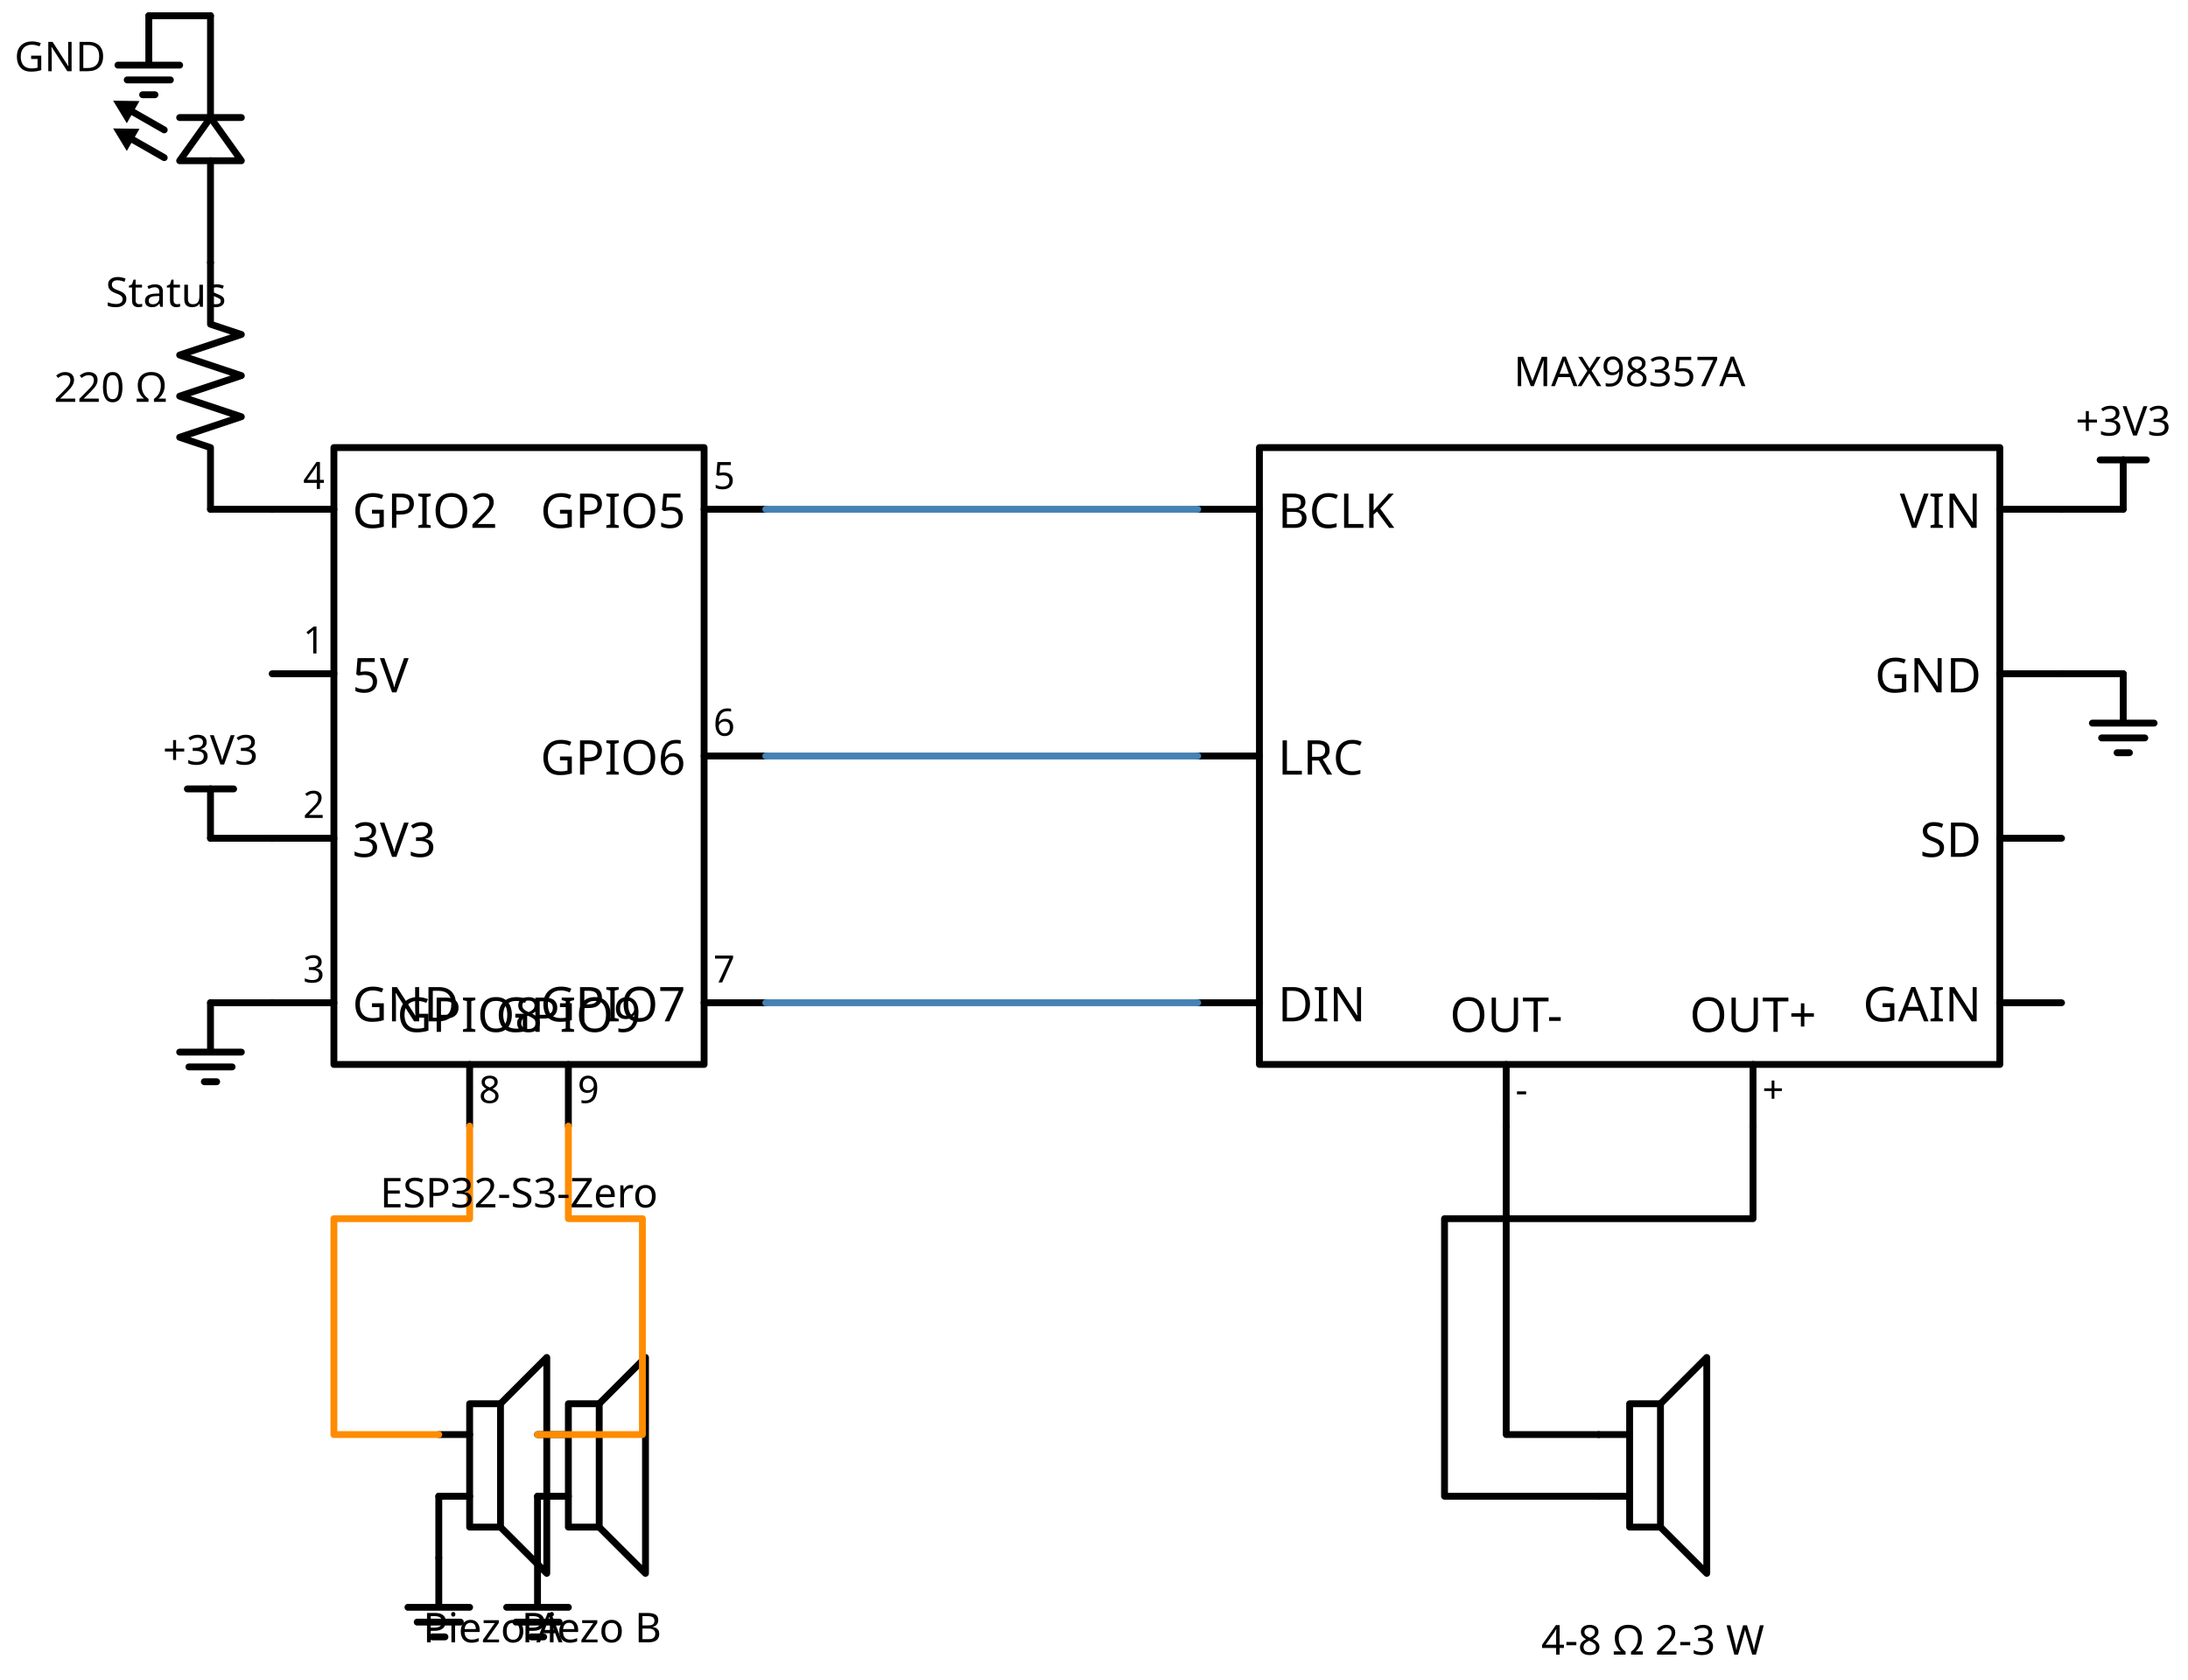
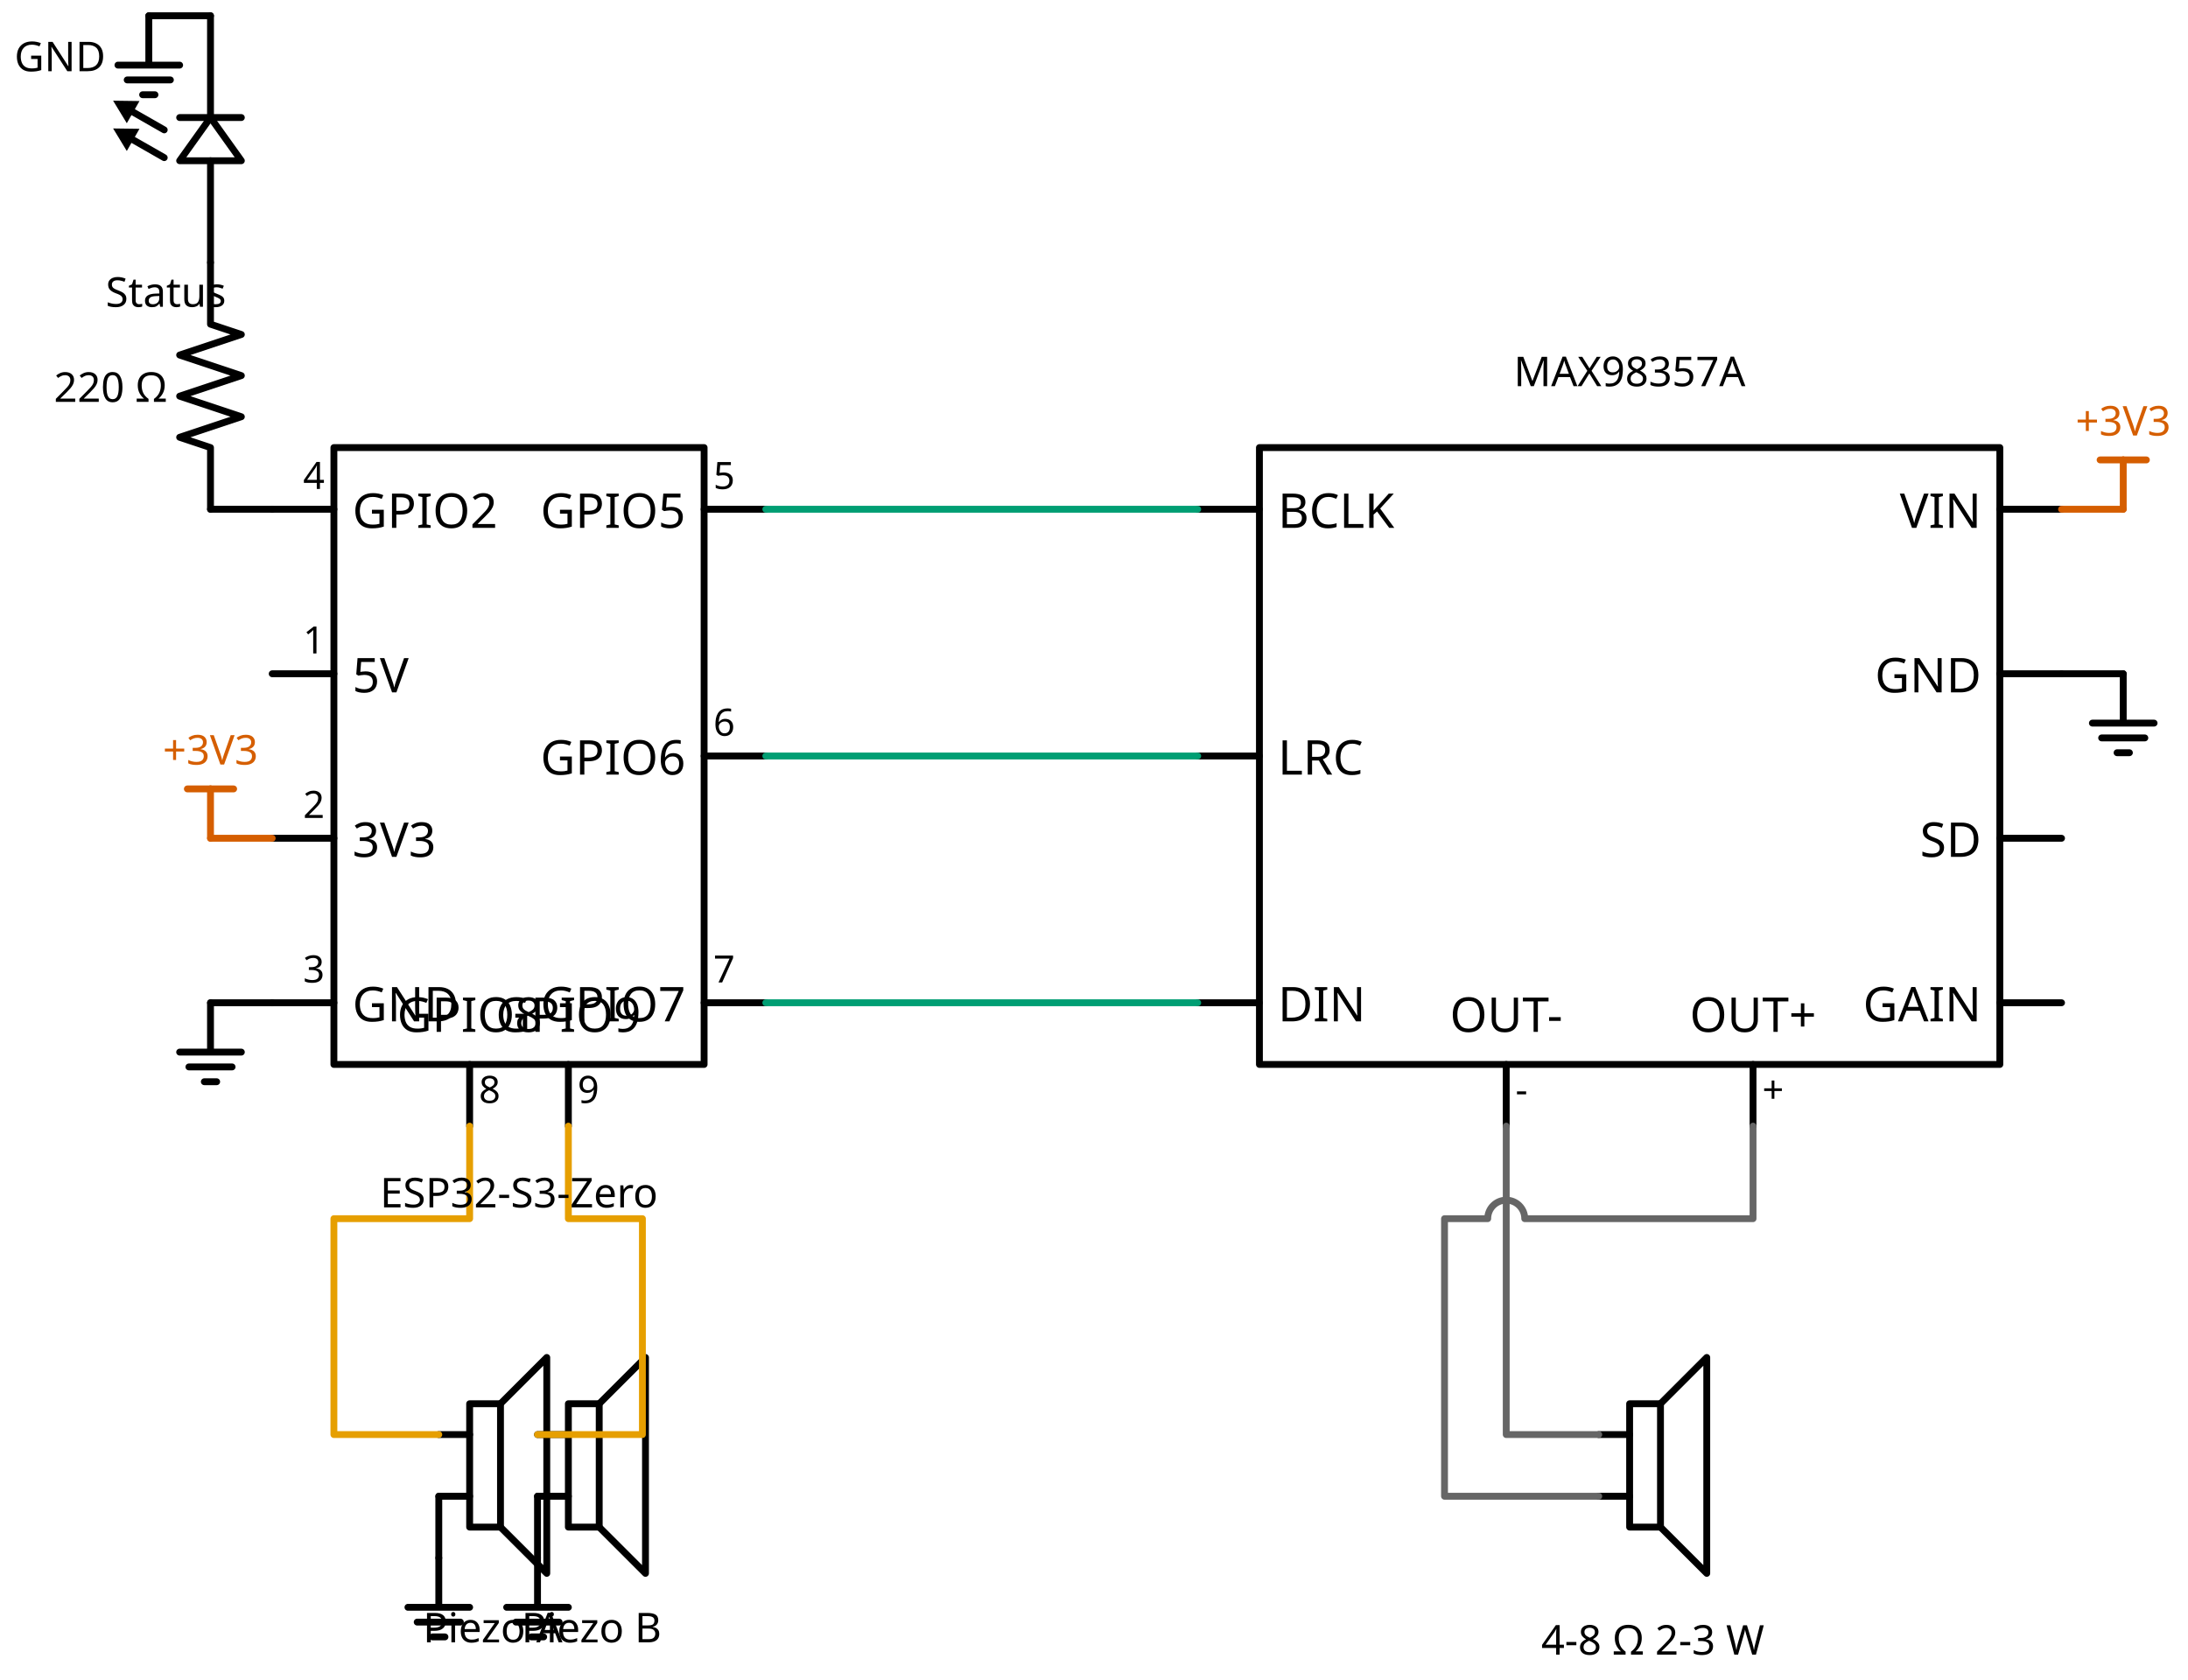
<svg xmlns="http://www.w3.org/2000/svg" xml:lang="en" height="490.1pt" width="638.3pt" viewBox="-97.408 -310.6 638.3 490.1">
  <polygon points="378,99 378,135 387,135 387,99 " style="stroke:black;fill:none;stroke-width:2.0;stroke-dasharray:-;stroke-linecap:round;stroke-linejoin:round;" />
  <polyline points="387,99 400.5,85.5 400.5,148.5 387,135 " style="stroke:black;fill:none;stroke-width:2.0;stroke-dasharray:-;stroke-linecap:round;stroke-linejoin:round;" />
  <polygon points="39.6,99 39.6,135 48.6,135 48.6,99 " style="stroke:black;fill:none;stroke-width:2.0;stroke-dasharray:-;stroke-linecap:round;stroke-linejoin:round;" />
  <polyline points="48.6,99 62.1,85.5 62.1,148.5 48.6,135 " style="stroke:black;fill:none;stroke-width:2.0;stroke-dasharray:-;stroke-linecap:round;stroke-linejoin:round;" />
  <polygon points="68.4,99 68.4,135 77.4,135 77.4,99 " style="stroke:black;fill:none;stroke-width:2.0;stroke-dasharray:-;stroke-linecap:round;stroke-linejoin:round;" />
  <polyline points="77.4,99 90.9,85.5 90.9,148.5 77.4,135 " style="stroke:black;fill:none;stroke-width:2.0;stroke-dasharray:-;stroke-linecap:round;stroke-linejoin:round;" />
  <polygon points="-45,-263.7 -36,-276.3 -27,-263.7 " style="stroke:black;fill:none;stroke-width:2.0;stroke-dasharray:-;stroke-linecap:round;stroke-linejoin:round;" />
  <path d="M 0.0,-0.0 L 108,-0 L 108,-180 L 0,-180 L 0,-0" style="stroke:black;fill:none;stroke-width:2.0;stroke-dasharray:-;stroke-linecap:round;stroke-linejoin:round;" />
  <path d="M 0.0,-18.0 L -18,-18" style="stroke:black;fill:none;stroke-width:2.0;stroke-dasharray:-;stroke-linecap:round;stroke-linejoin:round;" />
  <path d="M 0.0,-66.0 L -18,-66" style="stroke:black;fill:none;stroke-width:2.0;stroke-dasharray:-;stroke-linecap:round;stroke-linejoin:round;" />
  <path d="M 0.0,-114.0 L -18,-114" style="stroke:black;fill:none;stroke-width:2.0;stroke-dasharray:-;stroke-linecap:round;stroke-linejoin:round;" />
  <path d="M 0.0,-162.0 L -18,-162" style="stroke:black;fill:none;stroke-width:2.0;stroke-dasharray:-;stroke-linecap:round;stroke-linejoin:round;" />
  <path d="M 108.0,-18.0 L 126,-18" style="stroke:black;fill:none;stroke-width:2.0;stroke-dasharray:-;stroke-linecap:round;stroke-linejoin:round;" />
  <path d="M 108.0,-90.0 L 126,-90" style="stroke:black;fill:none;stroke-width:2.0;stroke-dasharray:-;stroke-linecap:round;stroke-linejoin:round;" />
  <path d="M 108.0,-162.0 L 126,-162" style="stroke:black;fill:none;stroke-width:2.0;stroke-dasharray:-;stroke-linecap:round;stroke-linejoin:round;" />
  <path d="M 39.6,-0.0 L 39.6,18" style="stroke:black;fill:none;stroke-width:2.0;stroke-dasharray:-;stroke-linecap:round;stroke-linejoin:round;" />
  <path d="M 68.4,-0.0 L 68.4,18" style="stroke:black;fill:none;stroke-width:2.0;stroke-dasharray:-;stroke-linecap:round;stroke-linejoin:round;" />
  <path d="M 270.0,-0.0 L 486,-0 L 486,-180 L 270,-180 L 270,-0" style="stroke:black;fill:none;stroke-width:2.0;stroke-dasharray:-;stroke-linecap:round;stroke-linejoin:round;" />
  <path d="M 270.0,-18.0 L 252,-18" style="stroke:black;fill:none;stroke-width:2.0;stroke-dasharray:-;stroke-linecap:round;stroke-linejoin:round;" />
  <path d="M 270.0,-90.0 L 252,-90" style="stroke:black;fill:none;stroke-width:2.0;stroke-dasharray:-;stroke-linecap:round;stroke-linejoin:round;" />
  <path d="M 270.0,-162.0 L 252,-162" style="stroke:black;fill:none;stroke-width:2.0;stroke-dasharray:-;stroke-linecap:round;stroke-linejoin:round;" />
  <path d="M 486.0,-18.0 L 504,-18" style="stroke:black;fill:none;stroke-width:2.0;stroke-dasharray:-;stroke-linecap:round;stroke-linejoin:round;" />
  <path d="M 486.0,-66.0 L 504,-66" style="stroke:black;fill:none;stroke-width:2.0;stroke-dasharray:-;stroke-linecap:round;stroke-linejoin:round;" />
  <path d="M 486.0,-114.0 L 504,-114" style="stroke:black;fill:none;stroke-width:2.0;stroke-dasharray:-;stroke-linecap:round;stroke-linejoin:round;" />
  <path d="M 486.0,-162.0 L 504,-162" style="stroke:black;fill:none;stroke-width:2.0;stroke-dasharray:-;stroke-linecap:round;stroke-linejoin:round;" />
  <path d="M 342.0,-0.0 L 342,18" style="stroke:black;fill:none;stroke-width:2.0;stroke-dasharray:-;stroke-linecap:round;stroke-linejoin:round;" />
  <path d="M 414.0,-0.0 L 414,18" style="stroke:black;fill:none;stroke-width:2.0;stroke-dasharray:-;stroke-linecap:round;stroke-linejoin:round;" />
  <path d="M 369.0,108.0 L 378,108" style="stroke:black;fill:none;stroke-width:2.0;stroke-dasharray:-;stroke-linecap:round;stroke-linejoin:round;" />
  <path d="M 369.0,126.0 L 378,126" style="stroke:black;fill:none;stroke-width:2.0;stroke-dasharray:-;stroke-linecap:round;stroke-linejoin:round;" />
  <path d="M 30.6,108.0 L 39.6,108" style="stroke:black;fill:none;stroke-width:2.0;stroke-dasharray:-;stroke-linecap:round;stroke-linejoin:round;" />
  <path d="M 30.6,126.0 L 39.6,126" style="stroke:black;fill:none;stroke-width:2.0;stroke-dasharray:-;stroke-linecap:round;stroke-linejoin:round;" />
  <path d="M 59.4,108.0 L 68.4,108" style="stroke:black;fill:none;stroke-width:2.0;stroke-dasharray:-;stroke-linecap:round;stroke-linejoin:round;" />
  <path d="M 59.4,126.0 L 68.4,126" style="stroke:black;fill:none;stroke-width:2.0;stroke-dasharray:-;stroke-linecap:round;stroke-linejoin:round;" />
-   <path d="M 126.0,-162.0 L 252,-162" style="stroke:steelblue;fill:none;stroke-width:2.0;stroke-dasharray:-;stroke-linecap:round;stroke-linejoin:round;" />
-   <path d="M 126.0,-90.0 L 252,-90" style="stroke:steelblue;fill:none;stroke-width:2.0;stroke-dasharray:-;stroke-linecap:round;stroke-linejoin:round;" />
-   <path d="M 126.0,-18.0 L 252,-18" style="stroke:steelblue;fill:none;stroke-width:2.0;stroke-dasharray:-;stroke-linecap:round;stroke-linejoin:round;" />
-   <path d="M 342.0,18.0 L 342,108 L 369,108" style="stroke:black;fill:none;stroke-width:2.0;stroke-dasharray:-;stroke-linecap:round;stroke-linejoin:round;" />
-   <path d="M 414.0,18.0 L 414,45 L 324,45 L 324,126 L 369,126" style="stroke:black;fill:none;stroke-width:2.0;stroke-dasharray:-;stroke-linecap:round;stroke-linejoin:round;" />
-   <path d="M 39.6,18.0 L 39.6,45 L 0,45 L 0,108 L 30.6,108" style="stroke:darkorange;fill:none;stroke-width:2.0;stroke-dasharray:-;stroke-linecap:round;stroke-linejoin:round;" />
-   <path d="M 68.4,18.0 L 68.4,45 L 90,45 L 90,108 L 59.4,108" style="stroke:darkorange;fill:none;stroke-width:2.0;stroke-dasharray:-;stroke-linecap:round;stroke-linejoin:round;" />
-   <path d="M -18.0,-66.0 L -27,-66 L -36,-66" style="stroke:black;fill:none;stroke-width:2.0;stroke-dasharray:-;stroke-linecap:round;stroke-linejoin:round;" />
-   <path d="M -36.0,-66.0 L -36,-80.4" style="stroke:black;fill:none;stroke-width:2.0;stroke-dasharray:-;stroke-linecap:round;stroke-linejoin:round;" />
-   <path d="M -36.0,-80.4 L -42.75,-80.4" style="stroke:black;fill:none;stroke-width:2.0;stroke-dasharray:-;stroke-linecap:round;stroke-linejoin:round;" />
-   <path d="M -36.0,-80.4 L -29.25,-80.4" style="stroke:black;fill:none;stroke-width:2.0;stroke-dasharray:-;stroke-linecap:round;stroke-linejoin:round;" />
-   <path d="M -18.0,-18.0 L -27,-18 L -36,-18" style="stroke:black;fill:none;stroke-width:2.0;stroke-dasharray:-;stroke-linecap:round;stroke-linejoin:round;" />
-   <path d="M -36.0,-18 L -36,-3.6 L -45,-3.6 L -27,-3.6 M -42.3,0.72 L -29.7,0.72 M -37.8,5.04 L -34.2,5.04" style="stroke:black;fill:none;stroke-width:2.0;stroke-dasharray:-;stroke-linecap:round;stroke-linejoin:round;" />
-   <path d="M 504.0,-162.0 L 513,-162 L 522,-162" style="stroke:black;fill:none;stroke-width:2.0;stroke-dasharray:-;stroke-linecap:round;stroke-linejoin:round;" />
-   <path d="M 522.0,-162.0 L 522,-176.4" style="stroke:black;fill:none;stroke-width:2.0;stroke-dasharray:-;stroke-linecap:round;stroke-linejoin:round;" />
-   <path d="M 522.0,-176.4 L 515.25,-176.4" style="stroke:black;fill:none;stroke-width:2.0;stroke-dasharray:-;stroke-linecap:round;stroke-linejoin:round;" />
-   <path d="M 522.0,-176.4 L 528.75,-176.4" style="stroke:black;fill:none;stroke-width:2.0;stroke-dasharray:-;stroke-linecap:round;stroke-linejoin:round;" />
-   <path d="M 504.0,-114.0 L 513,-114 L 522,-114" style="stroke:black;fill:none;stroke-width:2.0;stroke-dasharray:-;stroke-linecap:round;stroke-linejoin:round;" />
-   <path d="M 522.0,-114.0 L 522,-99.6 L 513,-99.6 L 531,-99.6 M 515.7,-95.28 L 528.3,-95.28 M 520.2,-90.96 L 523.8,-90.96" style="stroke:black;fill:none;stroke-width:2.0;stroke-dasharray:-;stroke-linecap:round;stroke-linejoin:round;" />
+   <path d="M -18.0,-66.0 L -27,-66 L -36,-66" style="stroke:#D55E00;fill:none;stroke-width:2.0;stroke-dasharray:-;stroke-linecap:round;stroke-linejoin:round;" />
+   <path d="M -36.0,-66.0 L -36,-80.4" style="stroke:#D55E00;fill:none;stroke-width:2.0;stroke-dasharray:-;stroke-linecap:round;stroke-linejoin:round;" />
+   <path d="M -36.0,-80.4 L -42.75,-80.4" style="stroke:#D55E00;fill:none;stroke-width:2.0;stroke-dasharray:-;stroke-linecap:round;stroke-linejoin:round;" />
+   <path d="M -36.0,-80.4 L -29.25,-80.4" style="stroke:#D55E00;fill:none;stroke-width:2.0;stroke-dasharray:-;stroke-linecap:round;stroke-linejoin:round;" />
+   <path d="M -18.0,-18.0 L -27,-18 L -36,-18" style="stroke:#000000;fill:none;stroke-width:2.0;stroke-dasharray:-;stroke-linecap:round;stroke-linejoin:round;" />
+   <path d="M -36.0,-18 L -36,-3.6 L -45,-3.6 L -27,-3.6 M -42.3,0.72 L -29.7,0.72 M -37.8,5.04 L -34.2,5.04" style="stroke:#000000;fill:none;stroke-width:2.0;stroke-dasharray:-;stroke-linecap:round;stroke-linejoin:round;" />
+   <path d="M 504.0,-162.0 L 513,-162 L 522,-162" style="stroke:#D55E00;fill:none;stroke-width:2.0;stroke-dasharray:-;stroke-linecap:round;stroke-linejoin:round;" />
+   <path d="M 522.0,-162.0 L 522,-176.4" style="stroke:#D55E00;fill:none;stroke-width:2.0;stroke-dasharray:-;stroke-linecap:round;stroke-linejoin:round;" />
+   <path d="M 522.0,-176.4 L 515.25,-176.4" style="stroke:#D55E00;fill:none;stroke-width:2.0;stroke-dasharray:-;stroke-linecap:round;stroke-linejoin:round;" />
+   <path d="M 522.0,-176.4 L 528.75,-176.4" style="stroke:#D55E00;fill:none;stroke-width:2.0;stroke-dasharray:-;stroke-linecap:round;stroke-linejoin:round;" />
+   <path d="M 504.0,-114.0 L 513,-114 L 522,-114" style="stroke:#000000;fill:none;stroke-width:2.0;stroke-dasharray:-;stroke-linecap:round;stroke-linejoin:round;" />
+   <path d="M 522.0,-114.0 L 522,-99.6 L 513,-99.6 L 531,-99.6 M 515.7,-95.28 L 528.3,-95.28 M 520.2,-90.96 L 523.8,-90.96" style="stroke:#000000;fill:none;stroke-width:2.0;stroke-dasharray:-;stroke-linecap:round;stroke-linejoin:round;" />
  <path d="M -18.0,-162.0 L -27,-162 L -36,-162" style="stroke:black;fill:none;stroke-width:2.0;stroke-dasharray:-;stroke-linecap:round;stroke-linejoin:round;" />
  <path d="M -36.0,-162.0 L -36,-180 L -45,-183 L -27,-189 L -45,-195 L -27,-201 L -45,-207 L -27,-213 L -36,-216 L -36,-234" style="stroke:black;fill:none;stroke-width:2.0;stroke-dasharray:-;stroke-linecap:round;stroke-linejoin:round;" />
  <path d="M -36,-234.0 L -36,-263.7 M -45,-276.3 L -27,-276.3 M -36,-276.3 L -36,-306" style="stroke:black;fill:none;stroke-width:2.0;stroke-dasharray:-;stroke-linecap:round;stroke-linejoin:round;" />
  <path d="M -49.5,-272.7 L -58.999,-278.128" style="stroke:black;fill:none;stroke-width:2.0;stroke-dasharray:-;stroke-linecap:round;stroke-linejoin:round;" />
  <path d="M -63.514 -280.708 L -57.57 -280.628 L -60.428 -275.627 Z" style="stroke:black;fill:black;stroke-linecap:butt;stroke-linejoin:miter;" />
  <path d="M -49.5,-264.6 L -58.999,-270.028" style="stroke:black;fill:none;stroke-width:2.0;stroke-dasharray:-;stroke-linecap:round;stroke-linejoin:round;" />
  <path d="M -63.514 -272.608 L -57.57 -272.528 L -60.428 -267.527 Z" style="stroke:black;fill:black;stroke-linecap:butt;stroke-linejoin:miter;" />
-   <path d="M -36,-306.0 L -45,-306 L -54,-306" style="stroke:black;fill:none;stroke-width:2.0;stroke-dasharray:-;stroke-linecap:round;stroke-linejoin:round;" />
-   <path d="M -54,-306.0 L -54,-291.6 L -63,-291.6 L -45,-291.6 M -60.3,-287.28 L -47.7,-287.28 M -55.8,-282.96 L -52.2,-282.96" style="stroke:black;fill:none;stroke-width:2.0;stroke-dasharray:-;stroke-linecap:round;stroke-linejoin:round;" />
-   <path d="M 30.6,126.0 L 30.6,135 L 30.6,144" style="stroke:black;fill:none;stroke-width:2.0;stroke-dasharray:-;stroke-linecap:round;stroke-linejoin:round;" />
-   <path d="M 30.6,144.0 L 30.6,158.4 L 21.6,158.4 L 39.6,158.4 M 24.3,162.72 L 36.9,162.72 M 28.8,167.04 L 32.4,167.04" style="stroke:black;fill:none;stroke-width:2.0;stroke-dasharray:-;stroke-linecap:round;stroke-linejoin:round;" />
-   <path d="M 59.4,126.0 L 59.4,135 L 59.4,144" style="stroke:black;fill:none;stroke-width:2.0;stroke-dasharray:-;stroke-linecap:round;stroke-linejoin:round;" />
-   <path d="M 59.4,144.0 L 59.4,158.4 L 50.4,158.4 L 68.4,158.4 M 53.1,162.72 L 65.7,162.72 M 57.6,167.04 L 61.2,167.04" style="stroke:black;fill:none;stroke-width:2.0;stroke-dasharray:-;stroke-linecap:round;stroke-linejoin:round;" />
+   <path d="M -36,-306.0 L -45,-306 L -54,-306" style="stroke:#000000;fill:none;stroke-width:2.0;stroke-dasharray:-;stroke-linecap:round;stroke-linejoin:round;" />
+   <path d="M -54,-306.0 L -54,-291.6 L -63,-291.6 L -45,-291.6 M -60.3,-287.28 L -47.7,-287.28 M -55.8,-282.96 L -52.2,-282.96" style="stroke:#000000;fill:none;stroke-width:2.0;stroke-dasharray:-;stroke-linecap:round;stroke-linejoin:round;" />
+   <path d="M 30.6,126.0 L 30.6,135 L 30.6,144" style="stroke:#000000;fill:none;stroke-width:2.0;stroke-dasharray:-;stroke-linecap:round;stroke-linejoin:round;" />
+   <path d="M 30.6,144.0 L 30.6,158.4 L 21.6,158.4 L 39.6,158.4 M 24.3,162.72 L 36.9,162.72 M 28.8,167.04 L 32.4,167.04" style="stroke:#000000;fill:none;stroke-width:2.0;stroke-dasharray:-;stroke-linecap:round;stroke-linejoin:round;" />
+   <path d="M 59.4,126.0 L 59.4,135 L 59.4,144" style="stroke:#000000;fill:none;stroke-width:2.0;stroke-dasharray:-;stroke-linecap:round;stroke-linejoin:round;" />
+   <path d="M 59.4,144.0 L 59.4,158.4 L 50.4,158.4 L 68.4,158.4 M 53.1,162.72 L 65.7,162.72 M 57.6,167.04 L 61.2,167.04" style="stroke:#000000;fill:none;stroke-width:2.0;stroke-dasharray:-;stroke-linecap:round;stroke-linejoin:round;" />
+   <path d="M 126 -162 L 252 -162" style="stroke:#009E73;fill:none;stroke-width:2.0;stroke-dasharray:-;stroke-linecap:round;stroke-linejoin:round;" />
+   <path d="M 126 -90 L 252 -90" style="stroke:#009E73;fill:none;stroke-width:2.0;stroke-dasharray:-;stroke-linecap:round;stroke-linejoin:round;" />
+   <path d="M 126 -18 L 252 -18" style="stroke:#009E73;fill:none;stroke-width:2.0;stroke-dasharray:-;stroke-linecap:round;stroke-linejoin:round;" />
+   <path d="M 342 18 L 342 108 L 369 108" style="stroke:#666666;fill:none;stroke-width:2.0;stroke-dasharray:-;stroke-linecap:round;stroke-linejoin:round;" />
+   <path d="M 414 18 L 414 45 L 347.4 45 C 347.4 42.018 344.982 39.6 342 39.6 C 339.018 39.6 336.6 42.018 336.6 45 L 324 45 L 324 126 L 369 126" style="stroke:#666666;fill:none;stroke-width:2.0;stroke-dasharray:-;stroke-linecap:round;stroke-linejoin:round;" />
+   <path d="M 39.6 18 L 39.6 45 L 0 45 L 0 108 L 30.6 108" style="stroke:#E69F00;fill:none;stroke-width:2.0;stroke-dasharray:-;stroke-linecap:round;stroke-linejoin:round;" />
+   <path d="M 68.4 18 L 68.4 45 L 90 45 L 90 108 L 59.4 108" style="stroke:#E69F00;fill:none;stroke-width:2.0;stroke-dasharray:-;stroke-linecap:round;stroke-linejoin:round;" />
  <text x="-2.7" y="-31.7" dominant-baseline="ideographic" fill="black" font-size="11" font-family="sans" text-anchor="end">
    <tspan x="-2.7" dy="11">3</tspan>
  </text>
  <text x="5.4" y="-32.0" dominant-baseline="central" fill="black" font-size="14" font-family="sans" text-anchor="start">
    <tspan x="5.4" dy="14">GND</tspan>
  </text>
  <text x="-2.7" y="-79.7" dominant-baseline="ideographic" fill="black" font-size="11" font-family="sans" text-anchor="end">
    <tspan x="-2.7" dy="11">2</tspan>
  </text>
  <text x="5.4" y="-80.0" dominant-baseline="central" fill="black" font-size="14" font-family="sans" text-anchor="start">
    <tspan x="5.4" dy="14">3V3</tspan>
  </text>
  <text x="-2.7" y="-127.7" dominant-baseline="ideographic" fill="black" font-size="11" font-family="sans" text-anchor="end">
    <tspan x="-2.7" dy="11">1</tspan>
  </text>
  <text x="5.4" y="-128.0" dominant-baseline="central" fill="black" font-size="14" font-family="sans" text-anchor="start">
    <tspan x="5.4" dy="14">5V</tspan>
  </text>
  <text x="-2.7" y="-175.7" dominant-baseline="ideographic" fill="black" font-size="11" font-family="sans" text-anchor="end">
    <tspan x="-2.7" dy="11">4</tspan>
  </text>
  <text x="5.4" y="-176.0" dominant-baseline="central" fill="black" font-size="14" font-family="sans" text-anchor="start">
    <tspan x="5.4" dy="14">GPIO2</tspan>
  </text>
  <text x="110.7" y="-31.7" dominant-baseline="ideographic" fill="black" font-size="11" font-family="sans" text-anchor="start">
    <tspan x="110.7" dy="11">7</tspan>
  </text>
  <text x="102.6" y="-32.0" dominant-baseline="central" fill="black" font-size="14" font-family="sans" text-anchor="end">
    <tspan x="102.6" dy="14">GPIO7</tspan>
  </text>
  <text x="110.7" y="-103.7" dominant-baseline="ideographic" fill="black" font-size="11" font-family="sans" text-anchor="start">
    <tspan x="110.7" dy="11">6</tspan>
  </text>
  <text x="102.6" y="-104.0" dominant-baseline="central" fill="black" font-size="14" font-family="sans" text-anchor="end">
    <tspan x="102.6" dy="14">GPIO6</tspan>
  </text>
  <text x="110.7" y="-175.7" dominant-baseline="ideographic" fill="black" font-size="11" font-family="sans" text-anchor="start">
    <tspan x="110.7" dy="11">5</tspan>
  </text>
  <text x="102.6" y="-176.0" dominant-baseline="central" fill="black" font-size="14" font-family="sans" text-anchor="end">
    <tspan x="102.6" dy="14">GPIO5</tspan>
  </text>
  <text x="42.3" y="-8.3" dominant-baseline="hanging" fill="black" font-size="11" font-family="sans" text-anchor="start">
    <tspan x="42.3" dy="11">8</tspan>
  </text>
  <text x="39.6" y="-19.4" dominant-baseline="ideographic" fill="black" font-size="14" font-family="sans" text-anchor="middle">
    <tspan x="39.6" dy="14">GPIO8</tspan>
  </text>
  <text x="71.1" y="-8.3" dominant-baseline="hanging" fill="black" font-size="11" font-family="sans" text-anchor="start">
    <tspan x="71.1" dy="11">9</tspan>
  </text>
  <text x="68.4" y="-19.4" dominant-baseline="ideographic" fill="black" font-size="14" font-family="sans" text-anchor="middle">
    <tspan x="68.4" dy="14">GPIO9</tspan>
  </text>
  <text x="54.0" y="20.4" dominant-baseline="hanging" fill="black" font-size="12" font-family="sans" text-anchor="middle">
    <tspan x="54.0" dy="12">ESP32-S3-Zero</tspan>
  </text>
  <text x="275.4" y="-32.0" dominant-baseline="central" fill="black" font-size="14" font-family="sans" text-anchor="start">
    <tspan x="275.4" dy="14">DIN</tspan>
  </text>
  <text x="275.4" y="-104.0" dominant-baseline="central" fill="black" font-size="14" font-family="sans" text-anchor="start">
    <tspan x="275.4" dy="14">LRC</tspan>
  </text>
  <text x="275.4" y="-176.0" dominant-baseline="central" fill="black" font-size="14" font-family="sans" text-anchor="start">
    <tspan x="275.4" dy="14">BCLK</tspan>
  </text>
  <text x="480.6" y="-32.0" dominant-baseline="central" fill="black" font-size="14" font-family="sans" text-anchor="end">
    <tspan x="480.6" dy="14">GAIN</tspan>
  </text>
  <text x="480.6" y="-80.0" dominant-baseline="central" fill="black" font-size="14" font-family="sans" text-anchor="end">
    <tspan x="480.6" dy="14">SD</tspan>
  </text>
  <text x="480.6" y="-128.0" dominant-baseline="central" fill="black" font-size="14" font-family="sans" text-anchor="end">
    <tspan x="480.6" dy="14">GND</tspan>
  </text>
  <text x="480.6" y="-176.0" dominant-baseline="central" fill="black" font-size="14" font-family="sans" text-anchor="end">
    <tspan x="480.6" dy="14">VIN</tspan>
  </text>
  <text x="344.7" y="-8.3" dominant-baseline="hanging" fill="black" font-size="11" font-family="sans" text-anchor="start">
    <tspan x="344.7" dy="11">-</tspan>
  </text>
  <text x="342.0" y="-19.4" dominant-baseline="ideographic" fill="black" font-size="14" font-family="sans" text-anchor="middle">
    <tspan x="342.0" dy="14">OUT-</tspan>
  </text>
  <text x="416.7" y="-8.3" dominant-baseline="hanging" fill="black" font-size="11" font-family="sans" text-anchor="start">
    <tspan x="416.7" dy="11">+</tspan>
  </text>
  <text x="414.0" y="-19.4" dominant-baseline="ideographic" fill="black" font-size="14" font-family="sans" text-anchor="middle">
    <tspan x="414.0" dy="14">OUT+</tspan>
  </text>
  <text x="378.0" y="-206.4" dominant-baseline="ideographic" fill="black" font-size="12" font-family="sans" text-anchor="middle">
    <tspan x="378.0" dy="12">MAX98357A</tspan>
  </text>
  <text x="384.75" y="150.9" dominant-baseline="hanging" fill="black" font-size="12" font-family="sans" text-anchor="middle">
    <tspan x="384.75" dy="12">4-8 Ω  2-3 W</tspan>
  </text>
  <text x="46.35" y="147.3" dominant-baseline="hanging" fill="black" font-size="12" font-family="sans" text-anchor="middle">
    <tspan x="46.35" dy="12">Piezo A</tspan>
  </text>
  <text x="75.15" y="147.3" dominant-baseline="hanging" fill="black" font-size="12" font-family="sans" text-anchor="middle">
    <tspan x="75.15" dy="12">Piezo B</tspan>
  </text>
-   <text x="-36.0" y="-96" dominant-baseline="ideographic" fill="black" font-size="12" font-family="sans" text-anchor="middle">
+   <text x="-36.0" y="-96" dominant-baseline="ideographic" fill="#D55E00" font-size="12" font-family="sans" text-anchor="middle">
    <tspan x="-36.0" dy="12">+3V3</tspan>
  </text>
-   <text x="522.0" y="-192.0" dominant-baseline="ideographic" fill="black" font-size="12" font-family="sans" text-anchor="middle">
+   <text x="522.0" y="-192.0" dominant-baseline="ideographic" fill="#D55E00" font-size="12" font-family="sans" text-anchor="middle">
    <tspan x="522.0" dy="12">+3V3</tspan>
  </text>
  <text x="-48.6" y="-210.0" dominant-baseline="central" fill="black" font-size="12" font-family="sans" text-anchor="end">
    <tspan x="-48.6" dy="12">220 Ω</tspan>
  </text>
  <text x="-49.005" y="-242.4" dominant-baseline="hanging" fill="black" font-size="12" font-family="sans" text-anchor="middle">
    <tspan x="-49.005" dy="12">Status</tspan>
  </text>
-   <text x="-66.6" y="-306.48" dominant-baseline="central" fill="black" font-size="12" font-family="sans" text-anchor="end">
+   <text x="-66.6" y="-306.48" dominant-baseline="central" fill="#000000" font-size="12" font-family="sans" text-anchor="end">
    <tspan x="-66.6" dy="12">GND</tspan>
  </text>
</svg>
